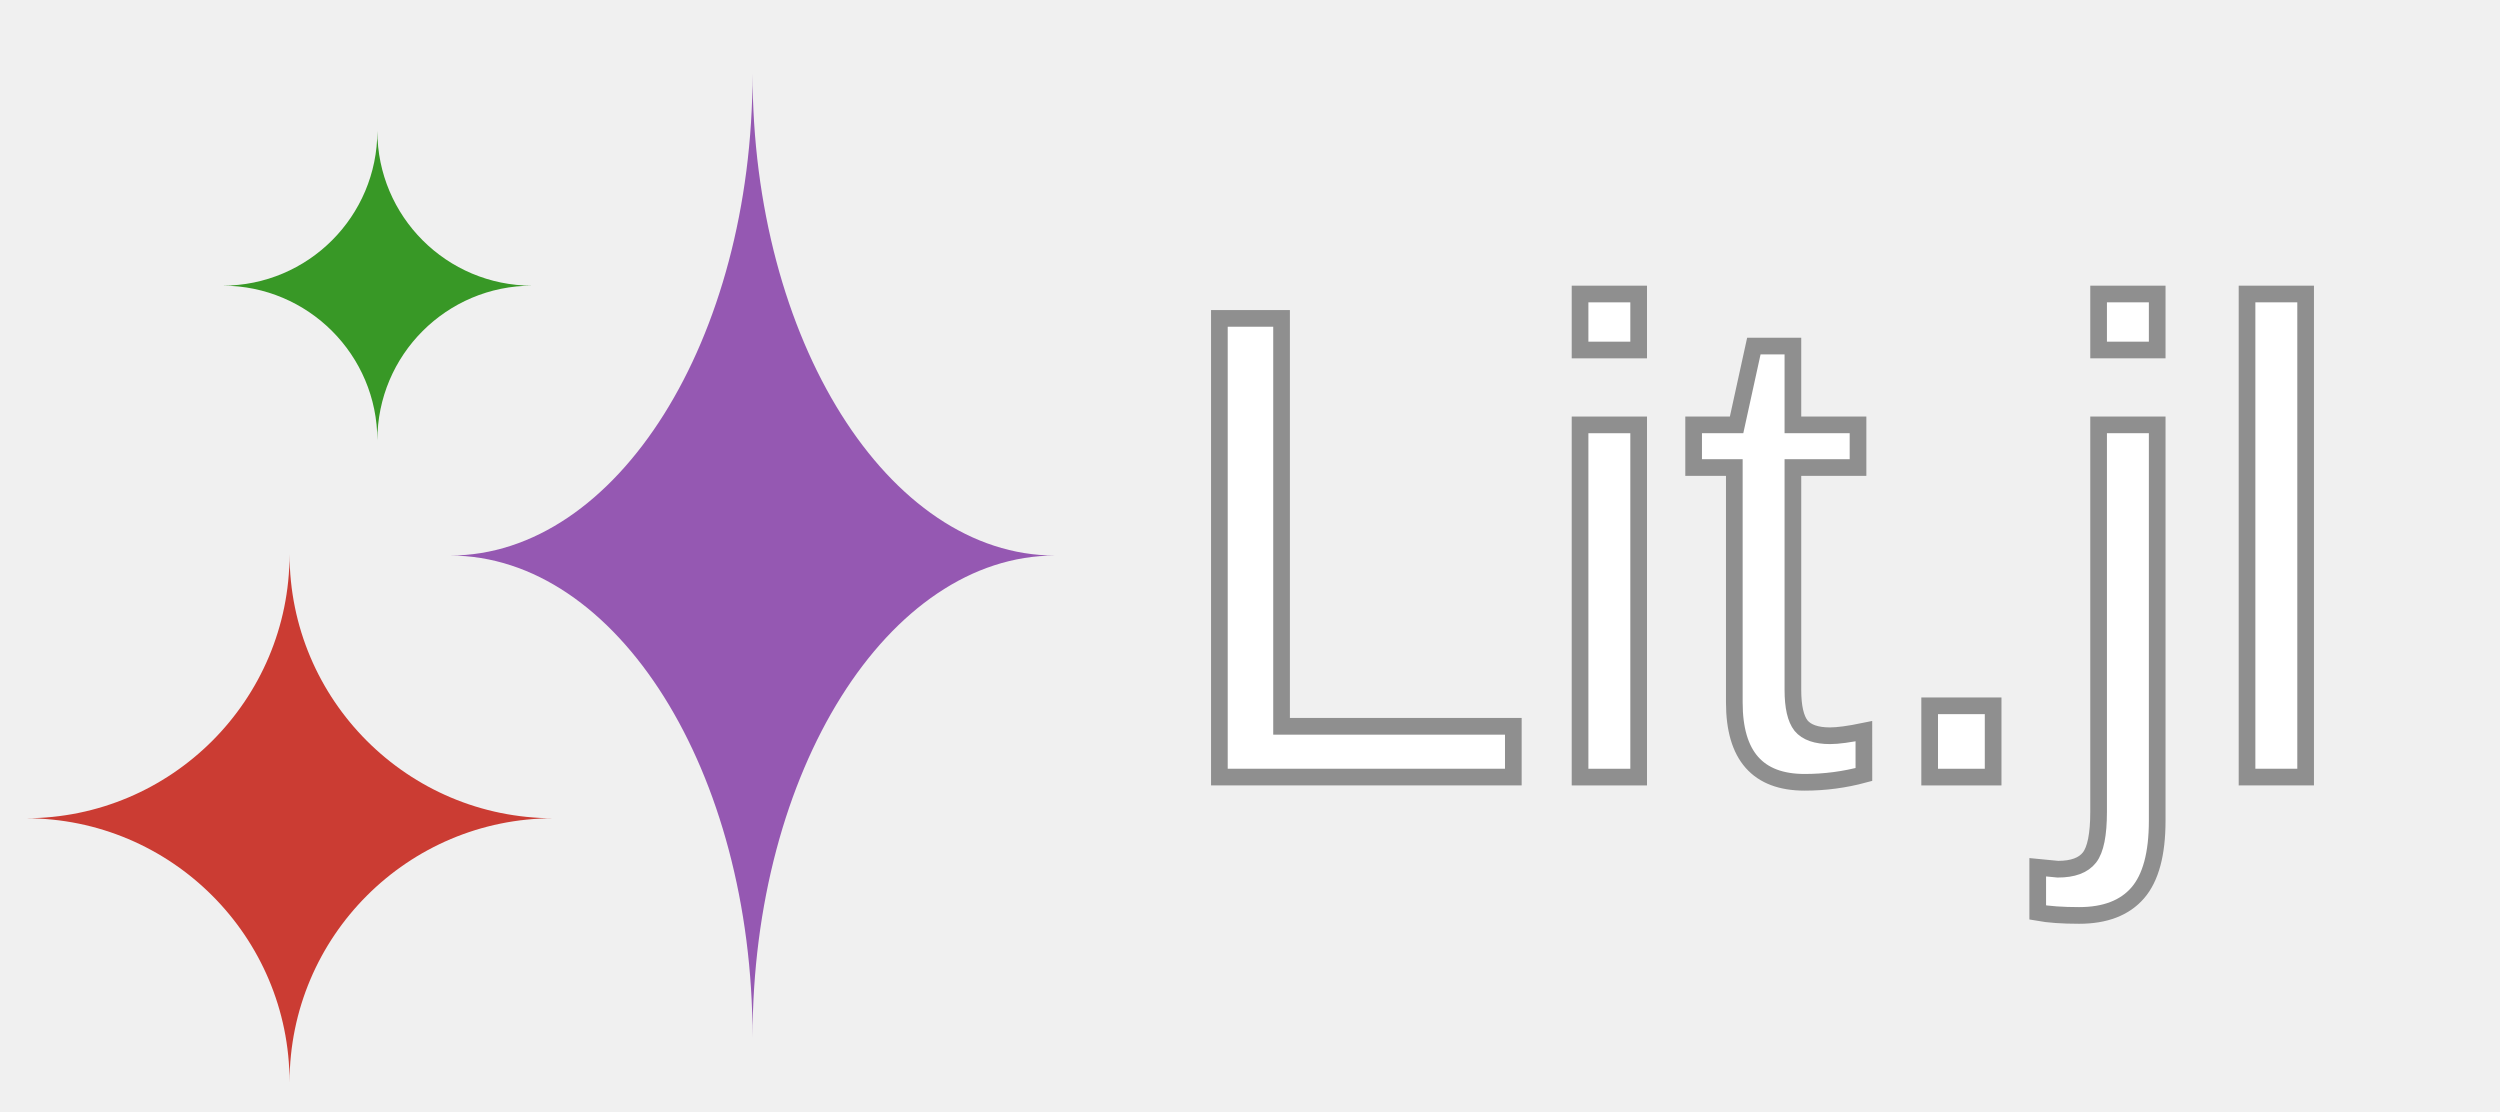
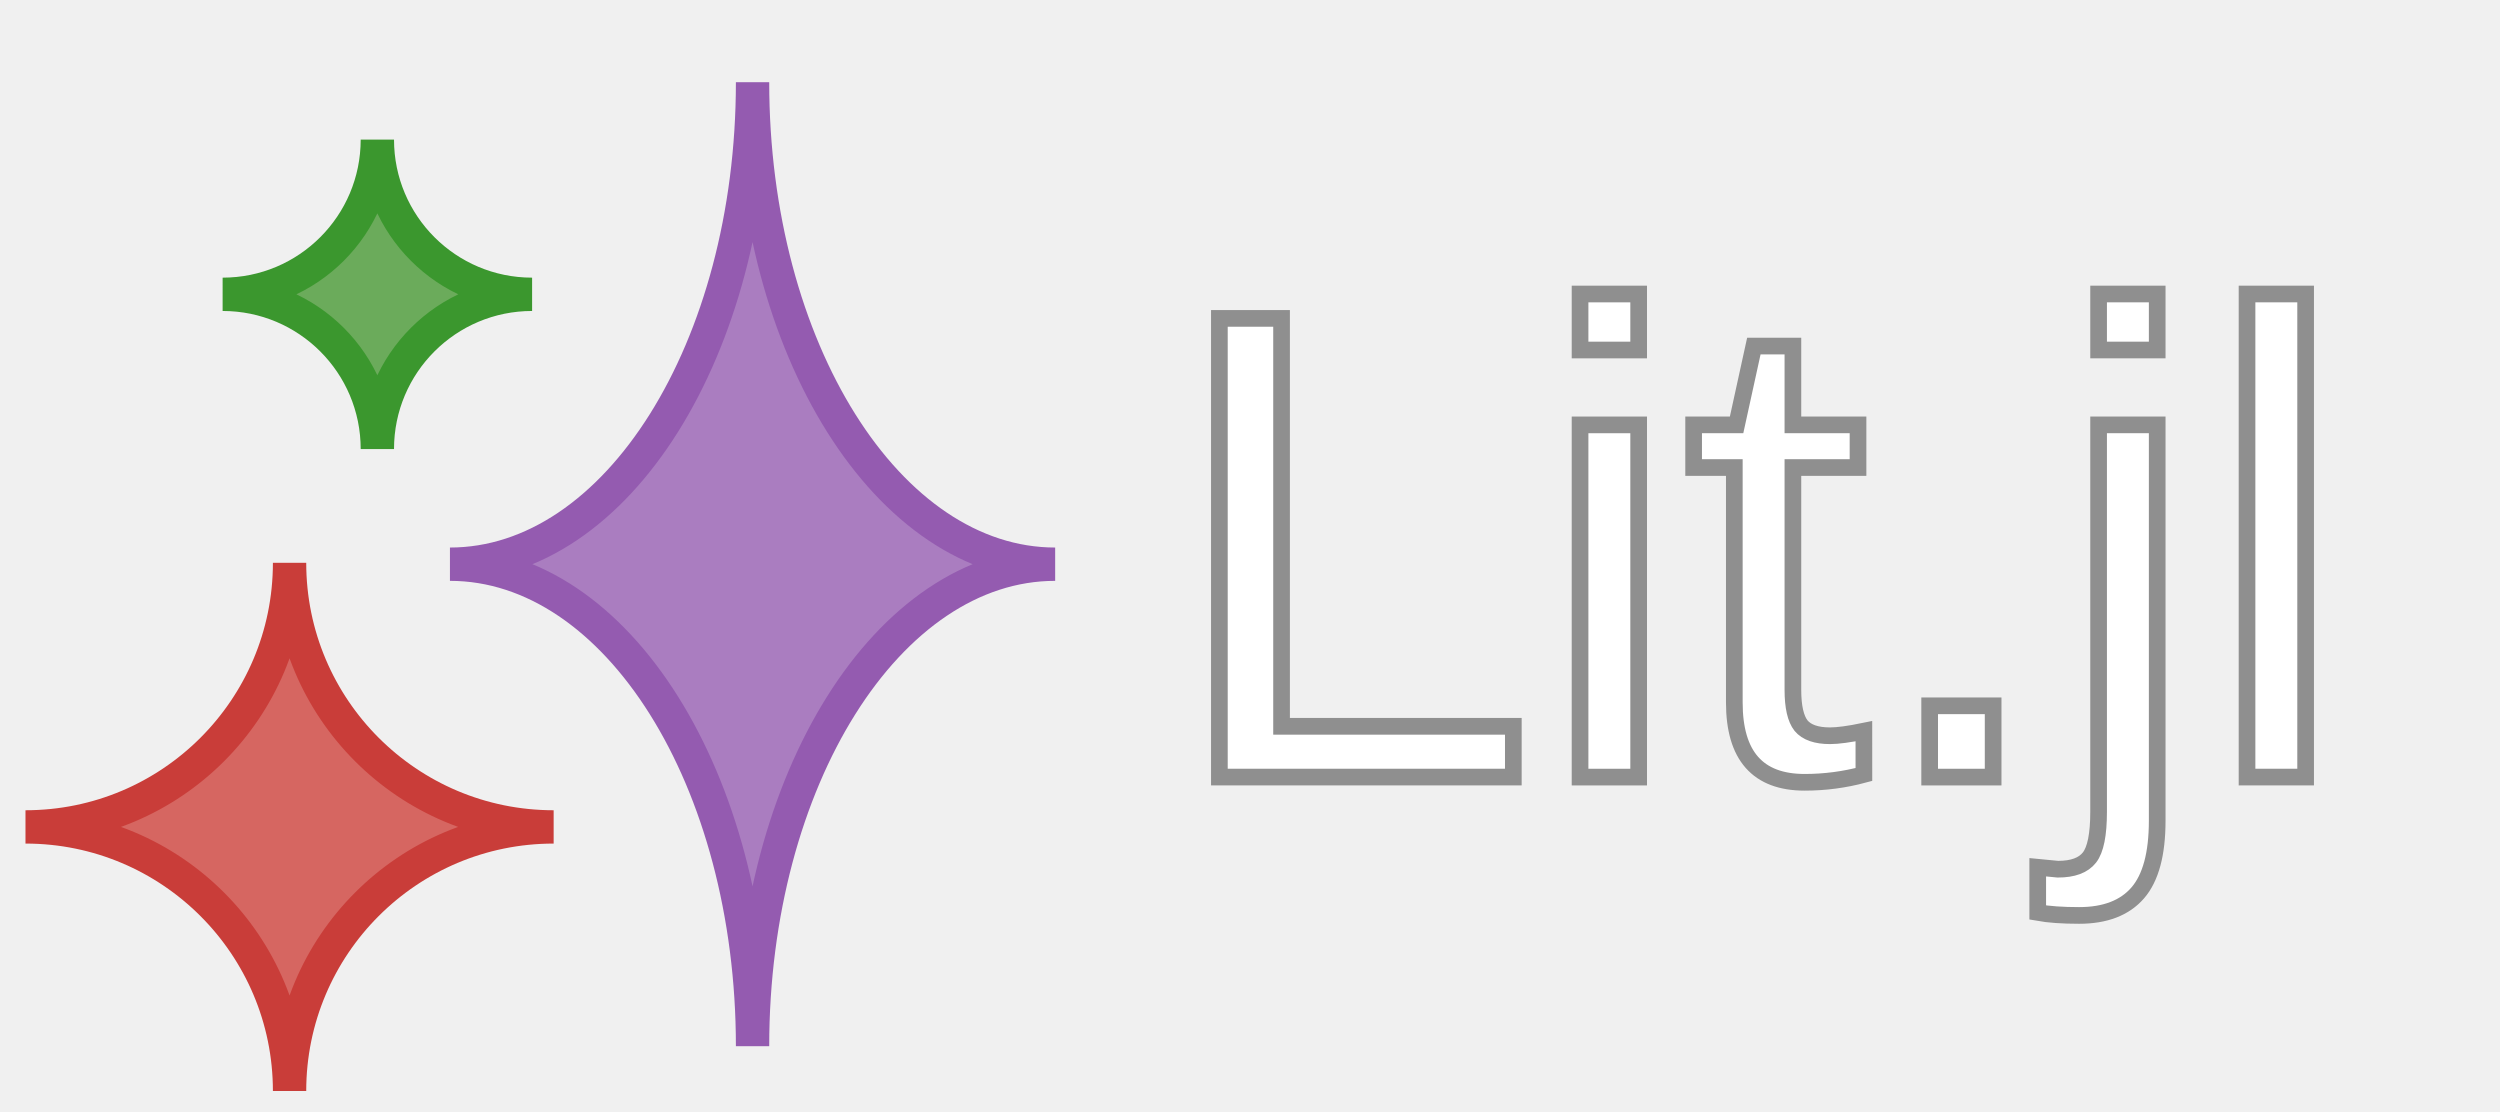
<svg xmlns="http://www.w3.org/2000/svg" width="450" height="200" viewBox="0 0 119.062 52.917" version="1.1" id="svg115">
  <defs id="defs112" />
  <g id="layer1">
-     <path id="rect223" style="fill:#9558b2;fill-opacity:1;stroke:none;stroke-width:0;stroke-dasharray:none;stroke-opacity:1" d="M 35.84,3.503 A 14.412,22.955 0 0 1 21.428,26.458 14.412,22.955 0 0 1 35.84,49.413 14.412,22.955 0 0 1 50.252,26.458 14.412,22.955 0 0 1 35.84,3.503 Z" />
-     <path id="rect223-5" style="fill:#389826;fill-opacity:1;stroke:none;stroke-width:0;stroke-dasharray:none;stroke-opacity:1" d="m 17.971,6.236 a 7.37,7.37 0 0 1 -7.369,7.369 7.37,7.37 0 0 1 7.369,7.369 7.37,7.37 0 0 1 7.37,-7.369 7.37,7.37 0 0 1 -7.37,-7.369 z" />
-     <path id="rect223-5-3" style="fill:#cb3c33;fill-opacity:1;stroke:none;stroke-width:0;stroke-dasharray:none;stroke-opacity:1" d="M 13.79,26.393 A 12.577,12.577 0 0 1 1.213,38.97 12.577,12.577 0 0 1 13.79,51.547 12.577,12.577 0 0 1 26.367,38.97 12.577,12.577 0 0 1 13.79,26.393 Z" />
+     <path id="rect223-3" style="fill:#aa7dc0;fill-opacity:1;stroke:#945bb0;stroke-width:1.587;stroke-dasharray:none;stroke-opacity:1" d="M 35.84,3.915 A 14.412,22.955 0 0 1 21.428,26.87 14.412,22.955 0 0 1 35.84,49.825 14.412,22.955 0 0 1 50.252,26.87 14.412,22.955 0 0 1 35.84,3.915 Z" />
+     <path id="rect223-5-6" style="fill:#6bab5b;fill-opacity:1;stroke:#3b972e;stroke-width:1.587;stroke-dasharray:none;stroke-opacity:1" d="m 17.971,6.648 a 7.37,7.37 0 0 1 -7.369,7.369 7.37,7.37 0 0 1 7.369,7.369 7.37,7.37 0 0 1 7.37,-7.369 7.37,7.37 0 0 1 -7.37,-7.369 z" />
+     <path id="rect223-5-3-7" style="fill:#d66661;fill-opacity:1;stroke:#c93d39;stroke-width:1.587;stroke-dasharray:none;stroke-opacity:1" d="M 13.79,26.805 A 12.577,12.577 0 0 1 1.213,39.382 12.577,12.577 0 0 1 13.79,51.958 12.577,12.577 0 0 1 26.367,39.382 12.577,12.577 0 0 1 13.79,26.805 Z" />
    <g aria-label="Lit.jl" id="text15979" style="font-size:31.75px;fill:#ffffff;fill-opacity:1;stroke:#8f8f8f;stroke-width:0.794;stroke-dasharray:none;stroke-opacity:1" transform="translate(-4.659107,2.494247)">
      <path d="M 62.732,34.515 V 12.671 h 2.961 v 19.425 h 11.038 v 2.418 z" style="-inkscape-font-specification:'Liberation Sans';fill:#ffffff;fill-opacity:1;stroke:#8f8f8f;stroke-width:0.794;stroke-dasharray:none;stroke-opacity:1" id="path271" />
      <path d="M 79.909,14.175 V 11.508 h 2.791 v 2.667 z m 0,20.34 v -16.774 h 2.791 v 16.774 z" style="-inkscape-font-specification:'Liberation Sans';fill:#ffffff;fill-opacity:1;stroke:#8f8f8f;stroke-width:0.794;stroke-dasharray:none;stroke-opacity:1" id="path273" />
      <path d="m 93.427,34.391 q -1.38,0.372 -2.822,0.372 -3.349,0 -3.349,-3.798 V 19.771 h -1.938 v -2.031 h 2.046 l 0.822,-3.752 h 1.86 v 3.752 h 3.101 v 2.031 h -3.101 v 10.589 q 0,1.209 0.388,1.705 0.403,0.481 1.38,0.481 0.558,0 1.612,-0.217 z" style="-inkscape-font-specification:'Liberation Sans';fill:#ffffff;fill-opacity:1;stroke:#8f8f8f;stroke-width:0.794;stroke-dasharray:none;stroke-opacity:1" id="path275" />
      <path d="m 96.559,34.515 v -3.395 h 3.023 v 3.395 z" style="-inkscape-font-specification:'Liberation Sans';fill:#ffffff;fill-opacity:1;stroke:#8f8f8f;stroke-width:0.794;stroke-dasharray:none;stroke-opacity:1" id="path277" />
      <path d="M 104.605,14.175 V 11.508 h 2.791 v 2.667 z m 2.791,22.417 q 0,2.372 -0.93,3.442 -0.93,1.07 -2.791,1.07 -1.194,0 -1.969,-0.14 v -2.155 l 0.961,0.093 q 1.07,0 1.504,-0.558 0.434,-0.558 0.434,-2.17 V 17.74 h 2.791 z" style="-inkscape-font-specification:'Liberation Sans';fill:#ffffff;fill-opacity:1;stroke:#8f8f8f;stroke-width:0.794;stroke-dasharray:none;stroke-opacity:1" id="path279" />
      <path d="M 111.674,34.515 V 11.508 h 2.791 v 23.006 z" style="-inkscape-font-specification:'Liberation Sans';fill:#ffffff;fill-opacity:1;stroke:#8f8f8f;stroke-width:0.794;stroke-dasharray:none;stroke-opacity:1" id="path281" />
    </g>
  </g>
</svg>
